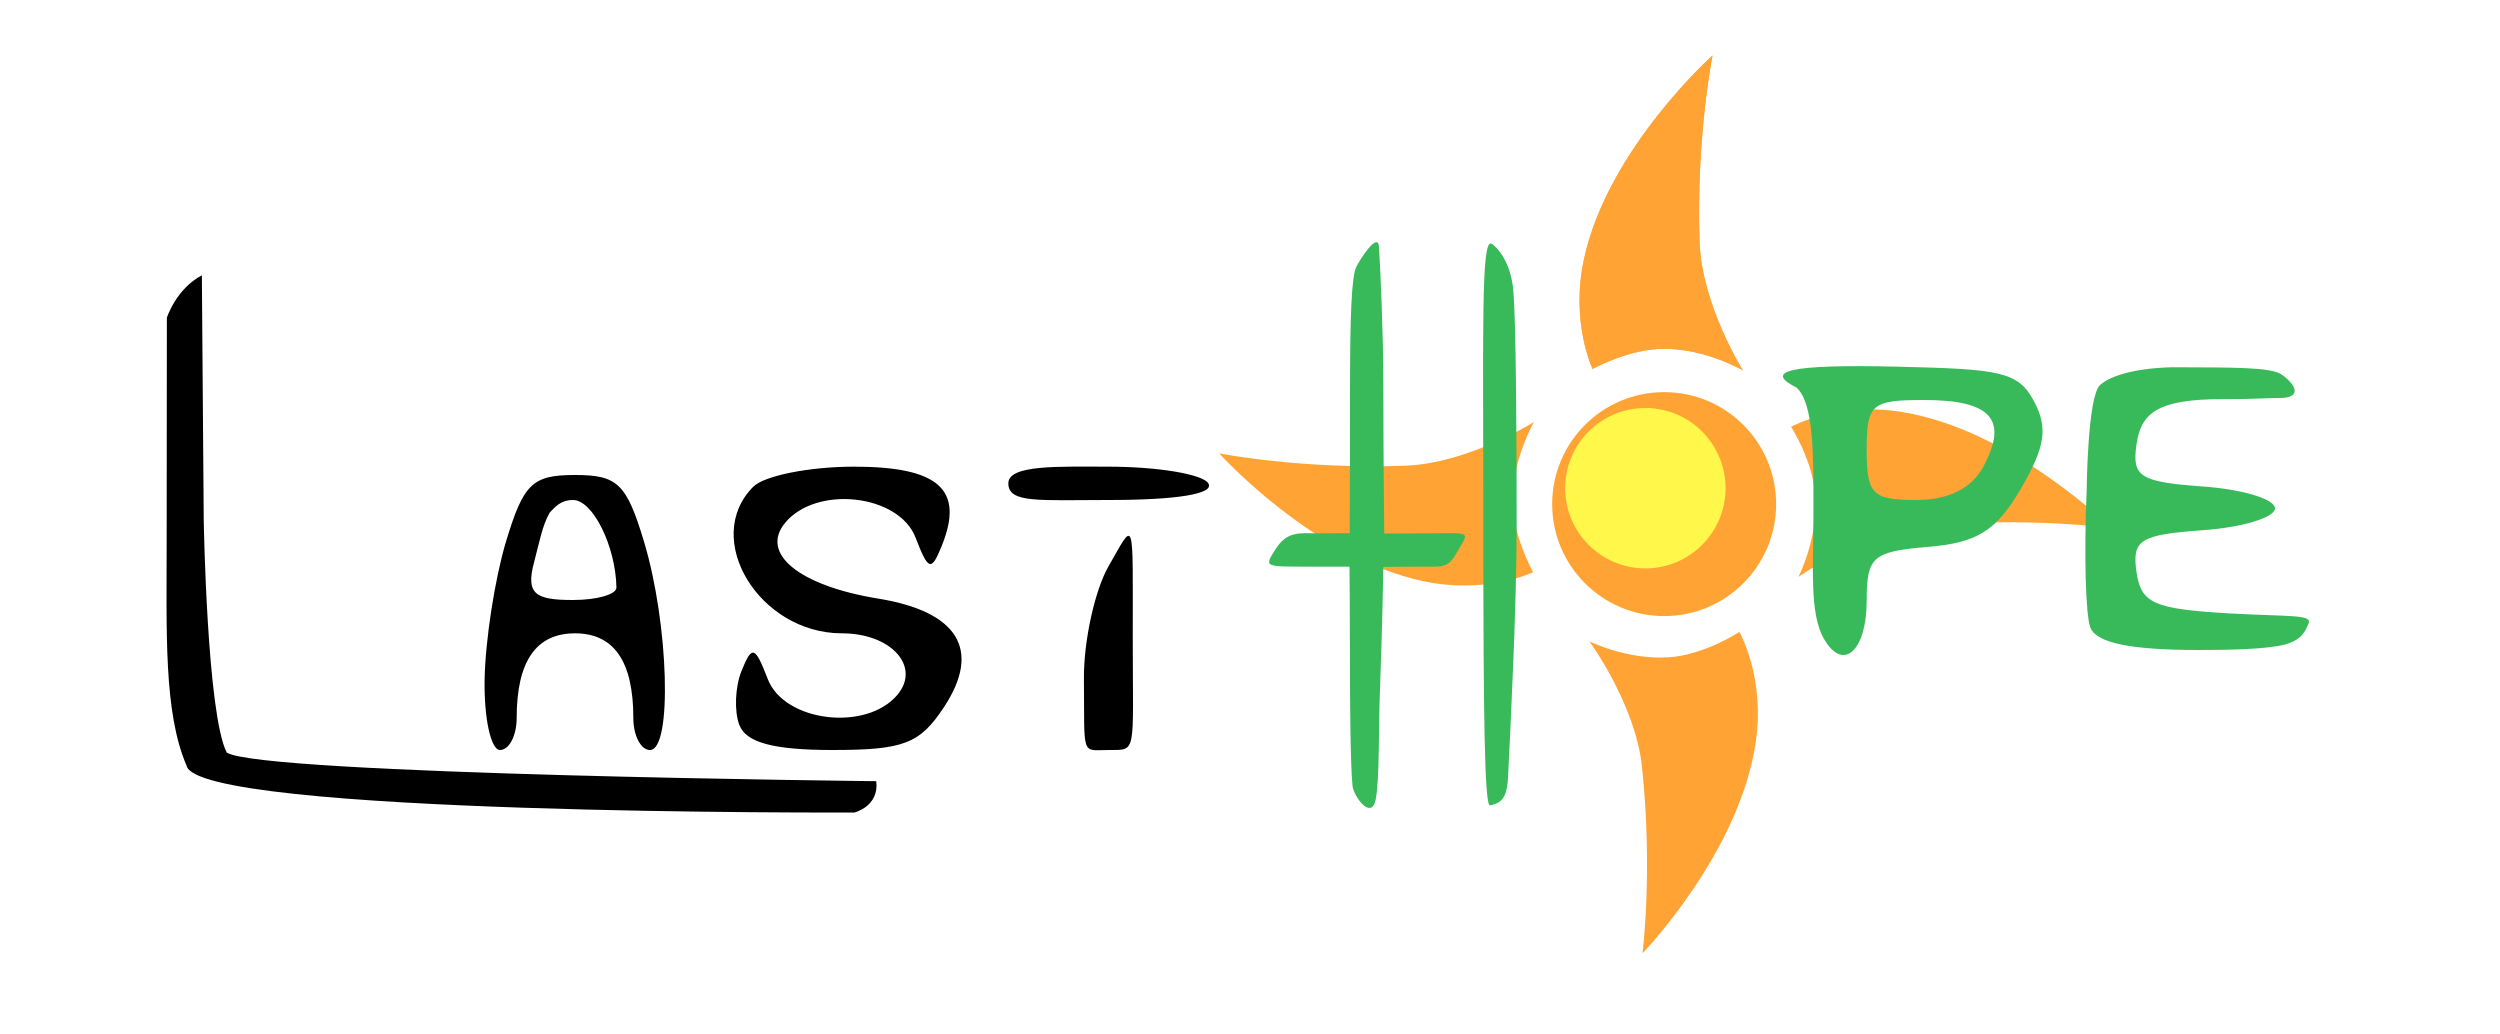
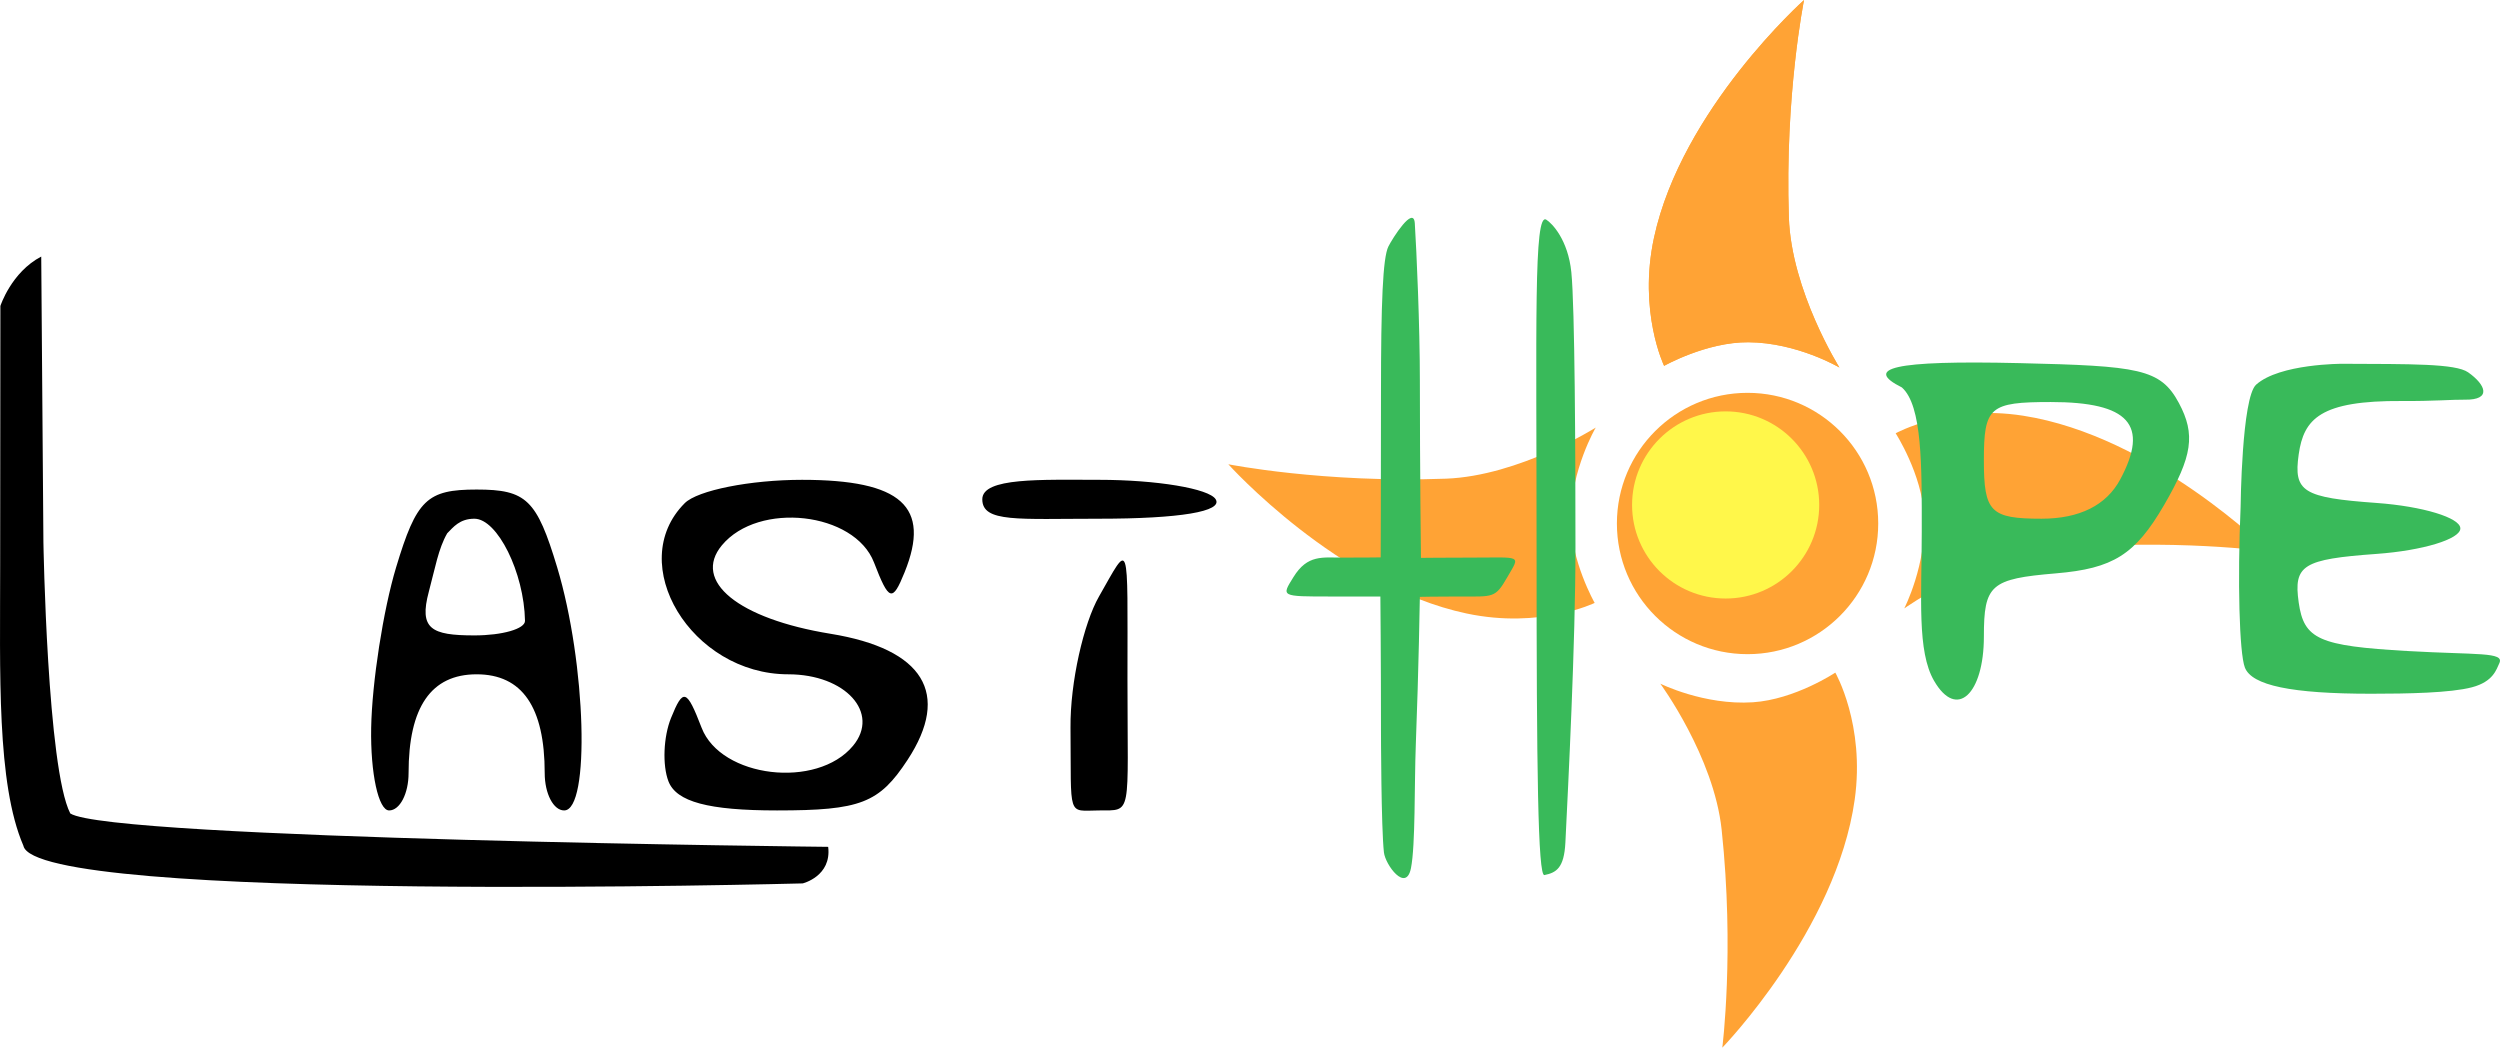
- <svg xmlns="http://www.w3.org/2000/svg" xmlns:ns1="http://www.openswatchbook.org/uri/2009/osb" version="1.1" id="svg837" width="150" height="62" viewBox="0 0 150 62">
+ <svg xmlns="http://www.w3.org/2000/svg" version="1.1" id="svg837" width="426.239" height="178.623" viewBox="0 0 426.239 178.623">
  <defs id="defs841">
-     <linearGradient ns1:paint="solid" id="linearGradient919">
+     <linearGradient id="linearGradient919">
      <stop id="stop917" offset="0" style="stop-color:#ffffff;stop-opacity:1;" />
    </linearGradient>
  </defs>
-   <g transform="matrix(0.2293564,0,0,0.2293564,72.88698,-10.86922)" id="layer1">
+   <g transform="matrix(0.7605068,0,0,0.7605062,208.5501,-47.07648)" id="layer1">
    <circle r="29.293" cy="179.263" cx="117.555" id="path832" style="fill:#ffa335;fill-opacity:1;stroke-width:0.265" />
    <circle r="20.978" cy="175.105" cx="112.642" id="path834" style="fill:#fff74a;fill-opacity:1;stroke-width:0.539" />
    <path id="path844" d="m 98.845,143.922 c 0,0 9.463,-5.355 18.899,-5.292 10.952,0.073 20.411,5.67 20.411,5.67 0,0 -10.785,-17.176 -11.339,-33.64 -0.923,-27.402 3.402,-48.759 3.402,-48.759 0,0 -27.422,24.469 -33.64,53.295 -3.581,16.604 2.268,28.726 2.268,28.726 z" style="fill:#ffae44;fill-opacity:1;stroke:none;stroke-width:0.1;stroke-linecap:butt;stroke-linejoin:miter;stroke-miterlimit:4;stroke-dasharray:none;stroke-opacity:1;paint-order:normal" />
    <path style="fill:#ffa335;fill-opacity:1;stroke:none;stroke-width:22.1;stroke-linecap:butt;stroke-linejoin:miter;stroke-miterlimit:4;stroke-dasharray:none;stroke-opacity:1;paint-order:markers stroke fill" d="m 150.758,159.04 c 0,0 5.9,9.133 6.39,18.556 0.568,10.937 -4.464,20.708 -4.464,20.708 0,0 16.514,-11.773 32.918,-13.291 27.301,-2.526 48.874,0.539 48.874,0.539 0,0 -26.033,-25.942 -55.174,-30.46 -16.785,-2.602 -28.544,3.947 -28.544,3.947 z" id="path923" />
    <path id="path925" d="m 137.226,212.693 c 0,0 -9.05,6.028 -18.465,6.65 -10.928,0.722 -20.769,-4.173 -20.769,-4.173 0,0 12.004,16.347 13.752,32.728 2.91,27.263 0.148,48.877 0.148,48.877 0,0 25.573,-26.395 29.681,-55.597 2.366,-16.82 -4.348,-28.486 -4.348,-28.486 z" style="fill:#ffa335;fill-opacity:1;stroke:none;stroke-width:22.1;stroke-linecap:butt;stroke-linejoin:miter;stroke-miterlimit:4;stroke-dasharray:none;stroke-opacity:1;paint-order:markers stroke fill" />
    <path style="fill:#ffa335;fill-opacity:1;stroke:none;stroke-width:22.1;stroke-linecap:butt;stroke-linejoin:miter;stroke-miterlimit:4;stroke-dasharray:none;stroke-opacity:1;paint-order:markers stroke fill" d="m 83.278,197.068 c 0,0 -5.388,-9.445 -5.358,-18.88 0.035,-10.952 5.598,-20.43 5.598,-20.43 0,0 -17.138,10.845 -33.6,11.457 -27.399,1.018 -48.771,-3.231 -48.771,-3.231 0,0 24.564,27.337 53.412,33.453 16.617,3.523 28.718,-2.368 28.718,-2.368 z" id="path927" />
    <path style="fill:#ffa335;fill-opacity:1;stroke:none;stroke-width:0.1;stroke-linecap:butt;stroke-linejoin:miter;stroke-miterlimit:4;stroke-dasharray:none;stroke-opacity:1;paint-order:normal" d="m 98.845,143.922 c 0,0 9.463,-5.355 18.899,-5.292 10.952,0.073 20.411,5.67 20.411,5.67 0,0 -10.785,-17.176 -11.339,-33.64 -0.923,-27.402 3.402,-48.759 3.402,-48.759 0,0 -27.422,24.469 -33.64,53.295 -3.581,16.604 2.268,28.726 2.268,28.726 z" id="path929" />
  </g>
-   <path id="path74569" style="fill:#39ba5a;fill-opacity:1" d="m 125.419,37.651 c -0.285,-0.742 -0.383,-4.455 -0.219,-8.25 0,0 0.054,-5.628 0.799,-6.295 1.21,-1.083 4.435,-1.072 4.435,-1.072 3.497,0.016 5.817,-0.015 6.463,0.438 0.916,0.642 1.227,1.431 -0.17,1.408 -0.587,-0.01 -1.627,0.079 -3.228,0.069 -4.201,-0.028 -5.051,0.913 -5.312,2.741 -0.274,1.924 0.21,2.227 4,2.5 C 134.56,29.36 136.5,29.95 136.5,30.5 c 0,0.55 -1.94,1.14 -4.312,1.311 -3.79,0.273 -4.274,0.576 -4,2.5 0.269,1.89 1.034,2.231 5.588,2.493 3.582,0.206 5.009,0.039 4.728,0.628 -0.149,0.311 -0.304,0.946 -1.406,1.237 C 135.995,38.959 133.788,39 131.91,39 c -4.09,0 -6.136,-0.425 -6.49,-1.349 z m -6.408,-9.671 C 120.514,25.17 119.465,24 115.441,24 112.284,24 112,24.248 112,27 c 0,2.659 0.337,3 2.965,3 1.951,0 3.334,-0.691 4.046,-2.021 z m -9.574,10.352 c -0.878,-1.52 -0.634,-4.247 -0.631,-7.648 0.003,-3.401 0.029,-6.503 -1.022,-7.434 -1.954,-0.979 -0.523,-1.406 6.059,-1.25 6.121,0.145 7.237,0.279 8.185,2.051 0.863,1.612 0.7,2.735 -0.764,5.25 -1.482,2.548 -2.615,3.262 -5.562,3.51 -3.358,0.282 -3.701,0.583 -3.701,3.25 0,2.935 -1.388,4.307 -2.563,2.271 z M 89,31.5 c 0,-11.491 -0.152,-17.278 0.5,-16.875 0.3,0.186 1.119,1.036 1.288,2.698 C 90.969,19.11 91,26.579 91,31.5 c 0,4.921 -0.372,12.17 -0.518,15.145 -0.064,1.316 -0.466,1.555 -1.079,1.678 C 89.071,48.39 89,42.991 89,31.5 Z m -8,9.333 c 0,-3.723 -0.031,-6.834 -0.031,-6.834 0,0 -1.03,3.95e-4 -2.528,3.95e-4 -2.623,0 -2.561,0.003 -1.941,-1 0.723,-1.169 1.491,-1 2.559,-1 1.171,0 1.926,-0.011 1.926,-0.011 0,0 0.015,-3.878 0.015,-8.43 0,-4.643 0.093,-6.978 0.381,-7.556 0.209,-0.418 1.298,-2.141 1.358,-1.19 C 82.83,16.256 83,20.049 83,22.941 c 0,4.526 0.055,9.073 0.055,9.073 0,0 1.225,-0.014 2.504,-0.014 2.711,0 2.615,-0.168 1.941,1 -0.635,1.101 -0.699,1 -2.517,1 -1.165,0 -1.983,0.019 -1.983,0.019 0,0 -0.06,3.744 -0.208,7.57 -0.08,2.087 -0.014,5.187 -0.25,6.377 -0.253,1.279 -1.318,-0.167 -1.39,-0.809 C 81.009,45.894 81,41 81,40.833 Z" />
-   <path id="path74532" style="fill:#000000" d="m 60.5,29 c 0,-1.131 3.04,-1 6,-1 2.96,0 5.66,0.45 6,1 0.388,0.628 -1.843,1 -6,1 -4.157,0 -6,0.208 -6,-1 z m 4.535,11.75 C 65.013,38.413 65.714,35.375 66.5,34 c 1.614,-2.824 1.465,-3.132 1.465,4.25 0,7.093 0.279,6.737 -1.465,6.75 -1.658,0.013 -1.42,0.424 -1.465,-4.25 z M 44.362,43.5 c -0.317,-0.825 -0.257,-2.288 0.132,-3.25 0.628,-1.555 0.804,-1.499 1.575,0.5 0.993,2.574 5.931,3.162 7.786,0.926 C 55.259,39.983 53.462,38 50.523,38 45.54,38 42.095,32.305 45.2,29.2 45.86,28.54 48.574,28 51.231,28 c 5.111,0 6.639,1.376 5.275,4.75 -0.628,1.555 -0.804,1.499 -1.575,-0.5 -1.002,-2.597 -5.937,-3.154 -7.822,-0.883 -1.531,1.845 0.841,3.777 5.583,4.549 4.796,0.78 6.198,3.074 3.965,6.483 C 55.198,44.627 54.236,45 49.946,45 46.416,45 44.767,44.557 44.362,43.5 Z M 36.986,35.25 C 36.941,32.769 35.568,30 34.383,30 c -0.761,0 -1.085,0.438 -1.397,0.75 -0.455,0.788 -0.622,1.795 -0.945,3 -0.513,1.914 0.116,2.25 2.342,2.25 1.439,0 2.61,-0.338 2.603,-0.75 z m -7.909,5.5 c 0.042,-2.337 0.619,-6.05 1.282,-8.25 1.05,-3.485 1.583,-4 4.141,-4 2.558,0 3.091,0.515 4.141,4 C 40.132,37.447 40.348,45 39,45 38.45,45 38,44.137 38,43.082 38,39.684 36.84,38 34.5,38 32.16,38 31,39.684 31,43.082 31,44.137 30.55,45 30,45 29.45,45 29.035,43.087 29.077,40.75 Z M 10,32.392 10.012,19.061 c 0,0 0.557,-1.732 2.1,-2.541 l 0.112,14.687 c 0,0 0.194,11.633 1.381,13.947 2.03,1.325 38.971,1.717 38.971,1.717 0.186,1.515 -1.31,1.88 -1.31,1.88 0,0 -39.465,0.178 -40.072,-2.814 -1.384,-3.209 -1.193,-8.049 -1.194,-13.546 z" />
+   <path id="path74569" style="fill:#39ba5a;fill-opacity:1;stroke-width:3.316" d="m 382.739,113.807 c -0.944,-2.461 -1.27,-14.771 -0.725,-27.356 0,0 0.18,-18.662 2.65,-20.872 4.013,-3.592 14.707,-3.555 14.707,-3.555 11.596,0.051 19.289,-0.048 21.429,1.452 3.039,2.13 4.068,4.744 -0.565,4.667 -1.946,-0.033 -5.394,0.263 -10.703,0.227 -13.929,-0.094 -16.75,3.027 -17.612,9.09 -0.908,6.381 0.697,7.385 13.263,8.29 7.863,0.566 14.297,2.522 14.297,4.345 0,1.824 -6.433,3.779 -14.297,4.345 -12.566,0.905 -14.172,1.908 -13.263,8.29 0.892,6.267 3.427,7.398 18.528,8.265 11.878,0.683 16.611,0.128 15.676,2.082 -0.494,1.032 -1.006,3.136 -4.662,4.101 -3.656,0.965 -10.974,1.102 -17.203,1.102 -13.561,0 -20.345,-1.41 -21.52,-4.474 z M 361.49,81.739 c 4.985,-9.314 1.504,-13.195 -11.838,-13.195 -10.467,0 -11.41,0.822 -11.41,9.947 0,8.816 1.118,9.947 9.831,9.947 6.471,0 11.056,-2.29 13.417,-6.7 z m -31.746,34.326 c -2.911,-5.041 -2.104,-14.081 -2.093,-25.359 0.01,-11.277 0.097,-21.563 -3.39,-24.649 -6.48,-3.247 -1.736,-4.663 20.091,-4.145 20.295,0.482 23.996,0.926 27.139,6.8 2.862,5.347 2.32,9.067 -2.532,17.408 -4.915,8.448 -8.671,10.818 -18.444,11.637 -11.136,0.934 -12.272,1.932 -12.272,10.776 0,9.733 -4.601,14.282 -8.499,7.53 z M 261.978,93.412 c 0,-38.101 -0.505,-57.291 1.658,-55.955 0.996,0.616 3.711,3.435 4.27,8.947 0.601,5.923 0.704,30.689 0.704,47.008 0,16.318 -1.234,40.355 -1.717,50.219 -0.214,4.364 -1.545,5.155 -3.577,5.564 -1.102,0.222 -1.338,-17.682 -1.338,-55.783 z m -26.527,30.948 c 0,-12.344 -0.103,-22.659 -0.103,-22.659 0,0 -3.415,0.001 -8.382,0.001 -8.696,0 -8.492,0.011 -6.436,-3.316 2.397,-3.878 4.945,-3.316 8.485,-3.316 3.884,0 6.387,-0.038 6.387,-0.038 0,0 0.049,-12.859 0.049,-27.951 0,-15.394 0.307,-23.138 1.264,-25.056 0.692,-1.387 4.306,-7.098 4.503,-3.947 0.301,4.787 0.864,17.363 0.864,26.953 0,15.007 0.184,30.085 0.184,30.085 0,0 4.062,-0.047 8.301,-0.047 8.989,0 8.672,-0.558 6.436,3.316 -2.107,3.649 -2.318,3.316 -8.346,3.316 -3.861,0 -6.577,0.062 -6.577,0.062 0,0 -0.2,12.415 -0.688,25.102 -0.266,6.92 -0.048,17.199 -0.828,21.145 -0.839,4.241 -4.37,-0.553 -4.611,-2.682 -0.474,-4.189 -0.502,-20.415 -0.503,-20.968 z" />
+   <path id="path74532" style="fill:#000000;stroke-width:3.316" d="m 167.477,85.123 c 0,-3.75 10.08,-3.316 19.895,-3.316 9.815,0 18.768,1.492 19.895,3.316 1.287,2.083 -6.11,3.316 -19.895,3.316 -13.785,0 -19.895,0.69 -19.895,-3.316 z m 15.039,38.961 c -0.073,-7.751 2.25,-17.823 4.856,-22.382 5.352,-9.362 4.856,-10.385 4.856,14.092 0,23.519 0.924,22.338 -4.856,22.382 -5.498,0.042 -4.71,1.405 -4.856,-14.092 z m -68.551,9.119 c -1.05,-2.736 -0.853,-7.585 0.436,-10.776 2.083,-5.156 2.666,-4.971 5.222,1.658 3.291,8.535 19.665,10.483 25.816,3.071 4.66,-5.615 -1.298,-12.19 -11.046,-12.19 -16.523,0 -27.944,-18.884 -17.649,-29.179 2.188,-2.188 11.188,-3.979 19.999,-3.979 16.946,0 22.013,4.562 17.492,15.75 -2.083,5.156 -2.666,4.971 -5.222,-1.658 -3.321,-8.612 -19.685,-10.459 -25.936,-2.927 -5.076,6.117 2.788,12.523 18.514,15.082 15.901,2.588 20.552,10.193 13.146,21.497 -4.841,7.388 -8.031,8.624 -22.258,8.624 -11.703,0 -17.17,-1.469 -18.515,-4.974 z M 89.51,105.847 c -0.15,-8.227 -4.702,-17.408 -8.631,-17.408 -2.523,0 -3.596,1.451 -4.632,2.487 -1.509,2.614 -2.062,5.951 -3.133,9.947 -1.7,6.346 0.385,7.461 7.765,7.461 4.772,0 8.656,-1.119 8.631,-2.487 z m -26.227,18.237 c 0.14,-7.751 2.053,-20.061 4.251,-27.356 3.481,-11.555 5.25,-13.263 13.731,-13.263 8.481,0 10.25,1.709 13.731,13.263 4.942,16.402 5.661,41.448 1.19,41.448 -1.824,0 -3.316,-2.862 -3.316,-6.36 0,-11.268 -3.845,-16.85 -11.605,-16.85 -7.761,0 -11.605,5.582 -11.605,16.85 0,3.498 -1.492,6.36 -3.316,6.36 -1.824,0 -3.201,-6.342 -3.061,-14.092 z M 0.028,96.371 0.066,52.167 c 0,0 1.848,-5.743 6.964,-8.424 l 0.371,48.699 c 0,0 0.644,38.574 4.58,46.247 6.73,4.393 129.22,5.694 129.22,5.694 0.616,5.024 -4.344,6.233 -4.344,6.233 0,0 -130.858,3.493 -132.87,-6.428 -4.588,-10.642 -3.955,-29.592 -3.959,-47.816 z" />
  <path style="fill:#000000" d="" id="path74528" />
</svg>
